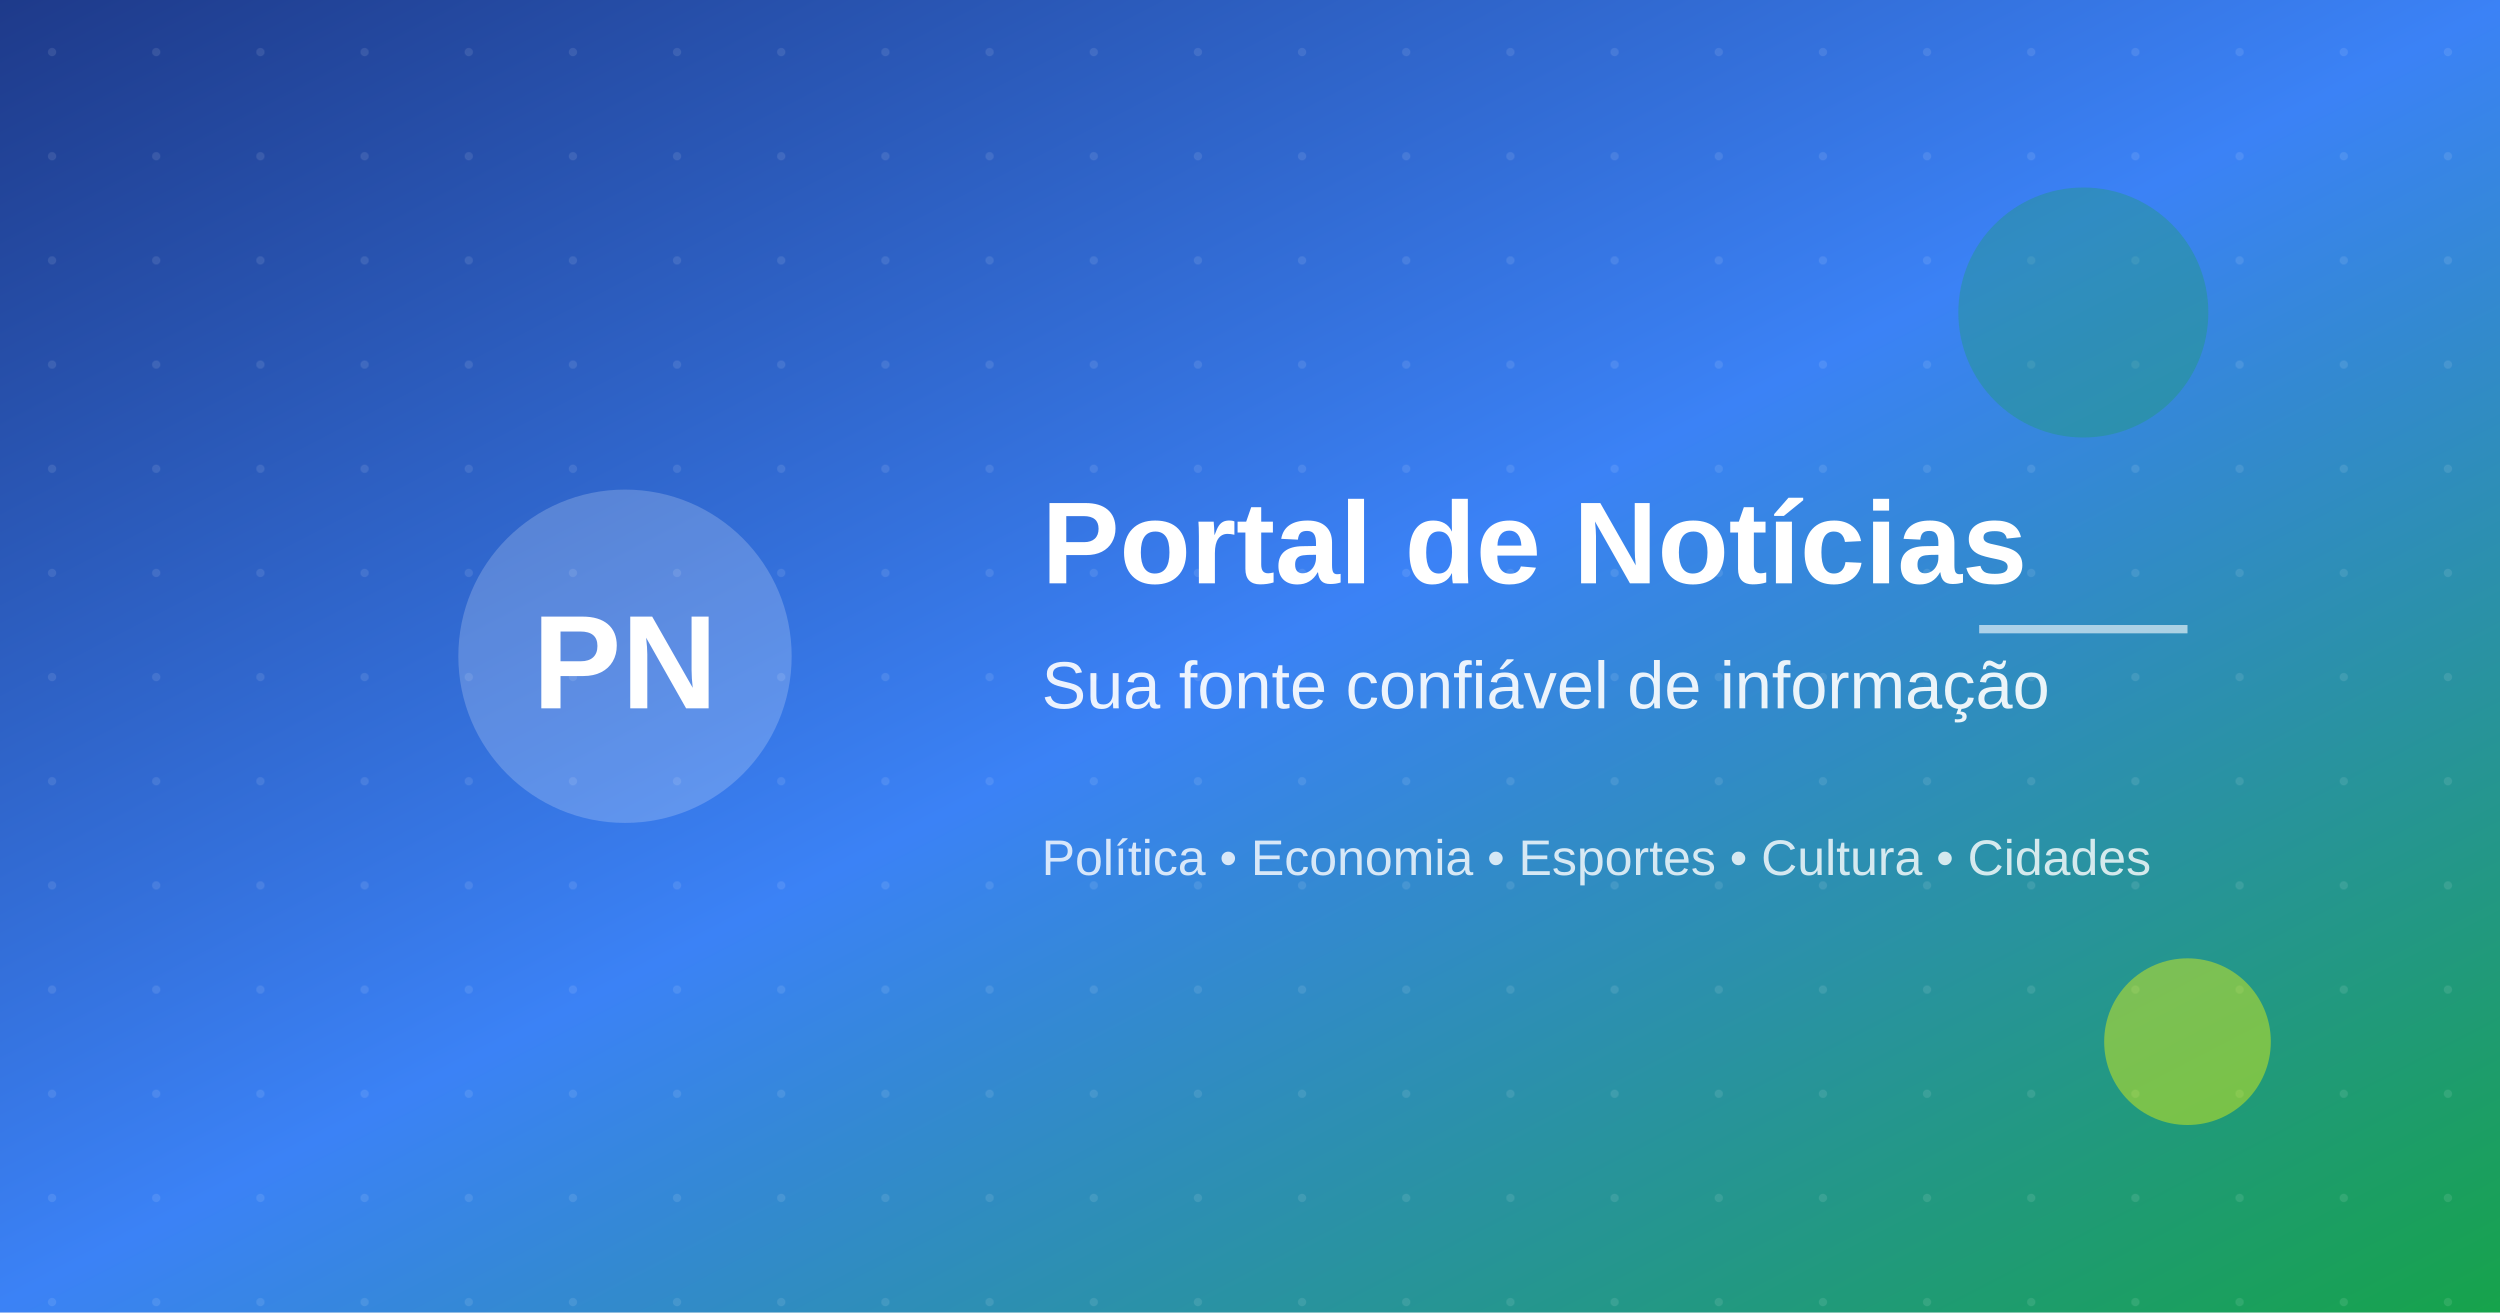
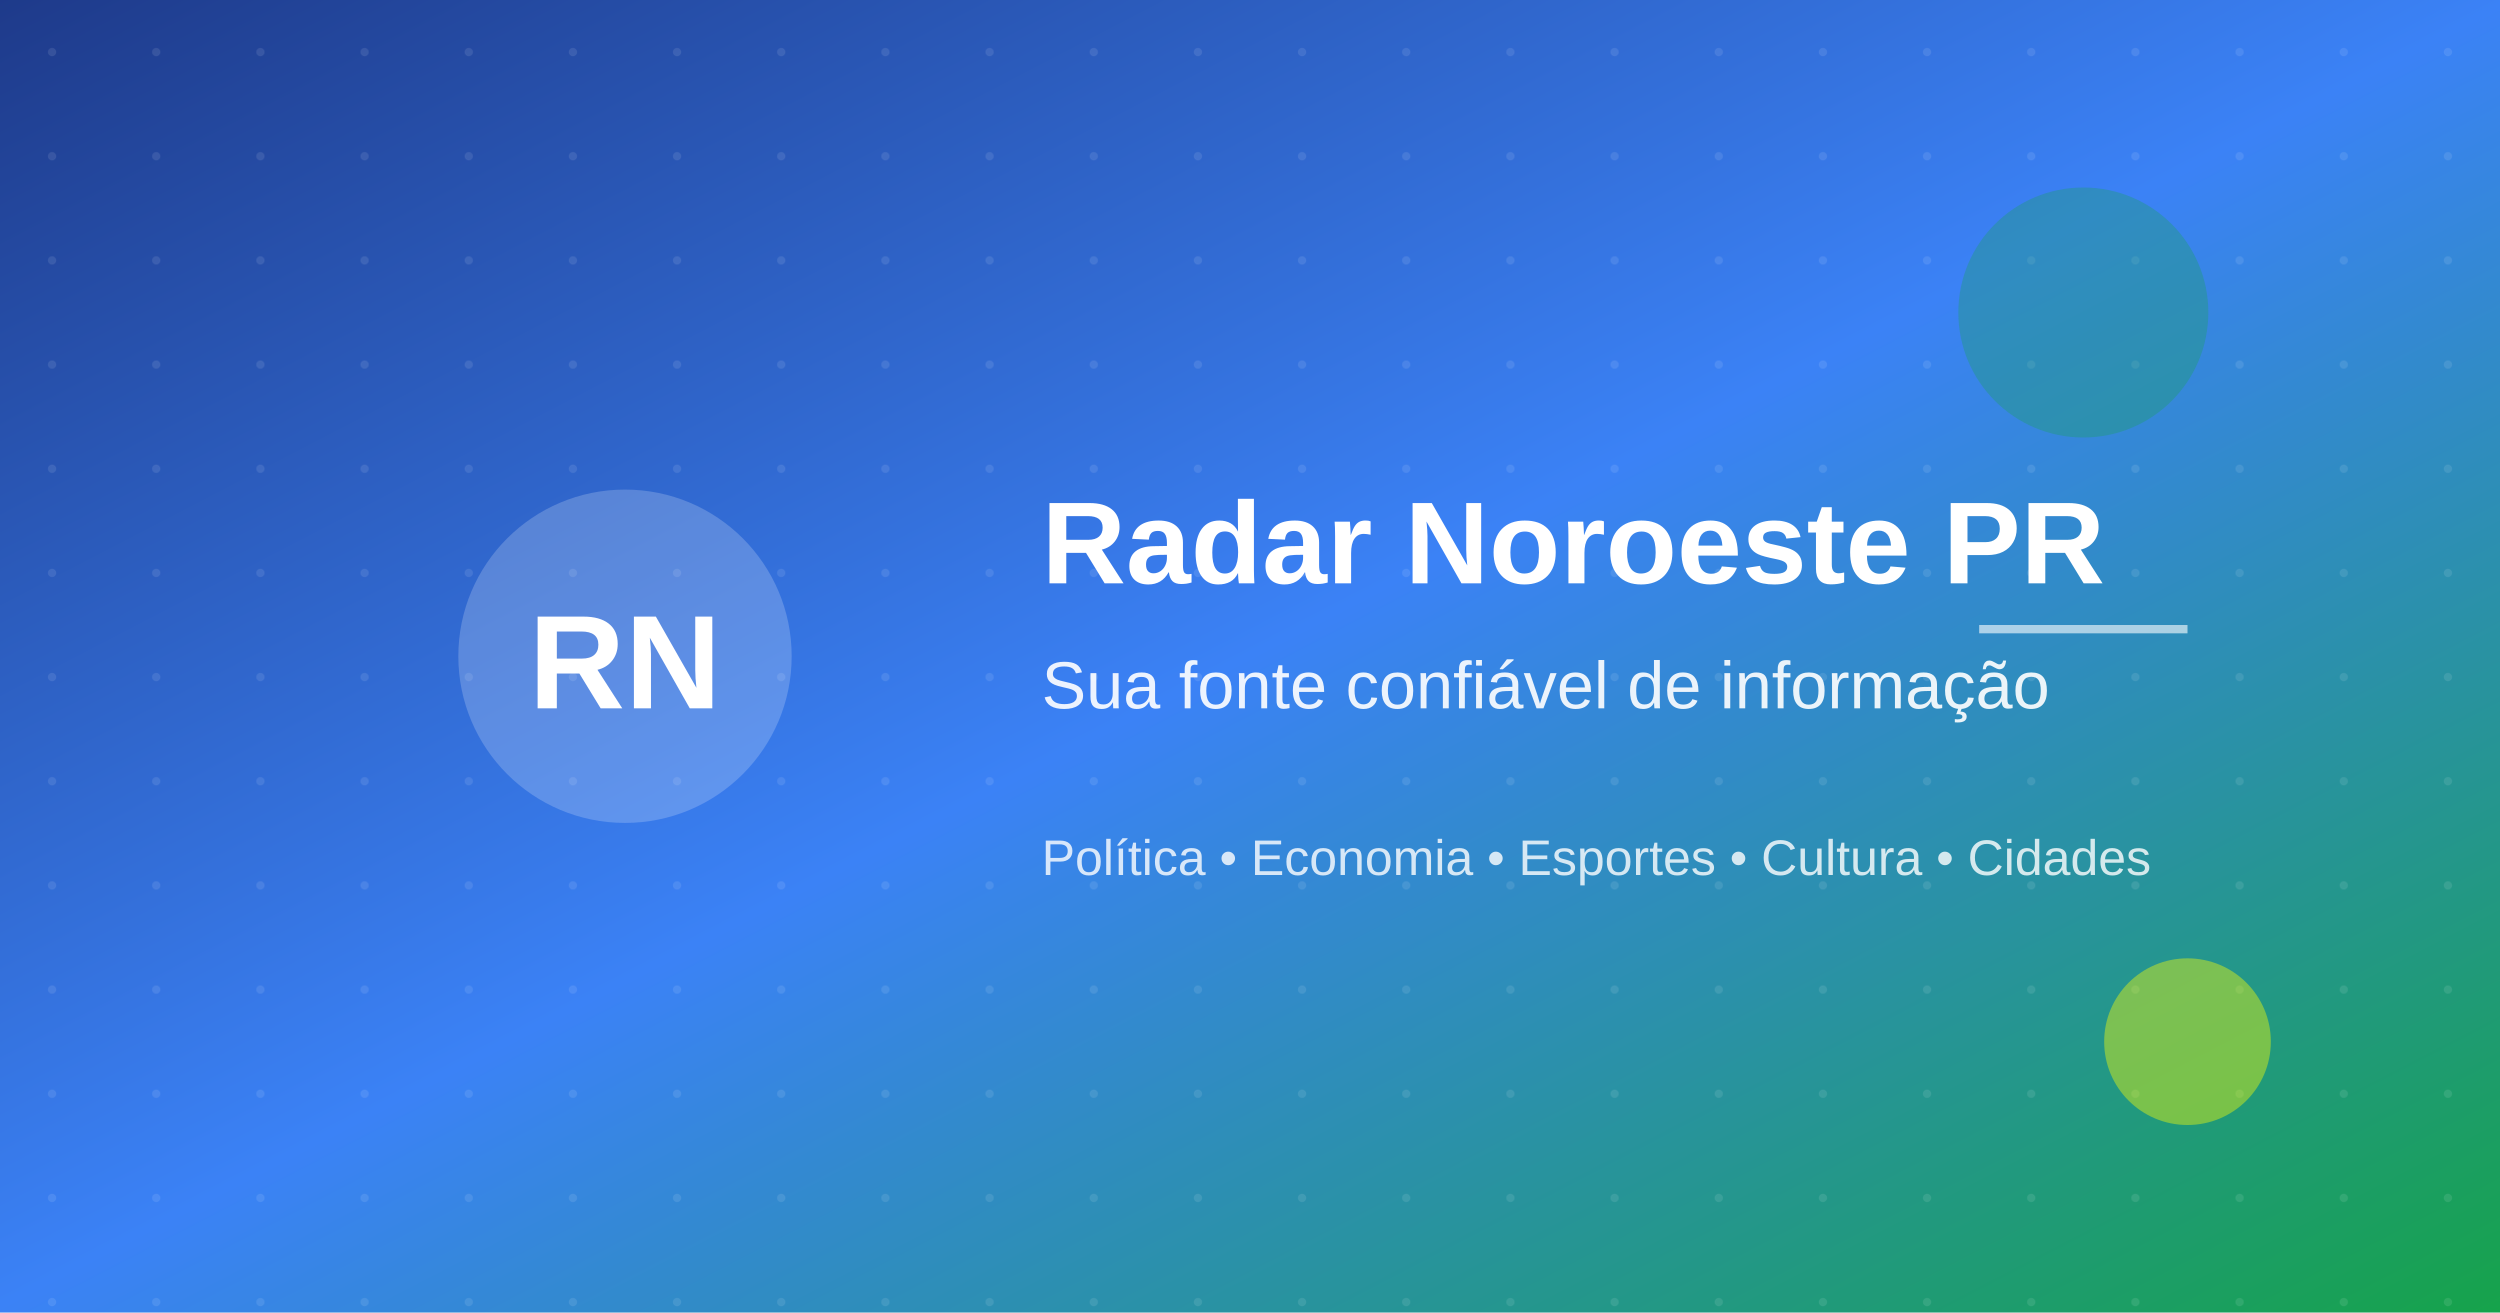
<svg xmlns="http://www.w3.org/2000/svg" width="1200" height="630" viewBox="0 0 1200 630" fill="none">
  <rect width="1200" height="630" fill="url(#gradient)" />
  <defs>
    <pattern id="dots" patternUnits="userSpaceOnUse" width="50" height="50">
      <circle cx="25" cy="25" r="2" fill="white" opacity="0.1" />
    </pattern>
    <linearGradient id="gradient" x1="0%" y1="0%" x2="100%" y2="100%">
      <stop offset="0%" style="stop-color:#1E3A8A;stop-opacity:1" />
      <stop offset="50%" style="stop-color:#3B82F6;stop-opacity:1" />
      <stop offset="100%" style="stop-color:#16A34A;stop-opacity:1" />
    </linearGradient>
  </defs>
  <rect width="1200" height="630" fill="url(#dots)" />
  <circle cx="300" cy="315" r="80" fill="white" opacity="0.2" />
-   <text x="300" y="340" font-family="Arial, sans-serif" font-weight="bold" font-size="64" text-anchor="middle" fill="white">PN</text>
-   <text x="500" y="280" font-family="Arial, sans-serif" font-weight="bold" font-size="56" fill="white">Portal de Notícias</text>
+   <text x="300" y="340" font-family="Arial, sans-serif" font-weight="bold" font-size="64" text-anchor="middle" fill="white">RN</text>
+   <text x="500" y="280" font-family="Arial, sans-serif" font-weight="bold" font-size="56" fill="white">Radar Noroeste PR</text>
  <text x="500" y="340" font-family="Arial, sans-serif" font-weight="normal" font-size="32" fill="white" opacity="0.9">Sua fonte confiável de informação</text>
  <text x="500" y="420" font-family="Arial, sans-serif" font-weight="medium" font-size="24" fill="white" opacity="0.8">Política • Economia • Esportes • Cultura • Cidades</text>
  <circle cx="1000" cy="150" r="60" fill="#16A34A" opacity="0.3" />
  <circle cx="1050" cy="500" r="40" fill="#FFFF00" opacity="0.4" />
  <rect x="950" y="300" width="100" height="4" fill="white" opacity="0.6" />
</svg>
